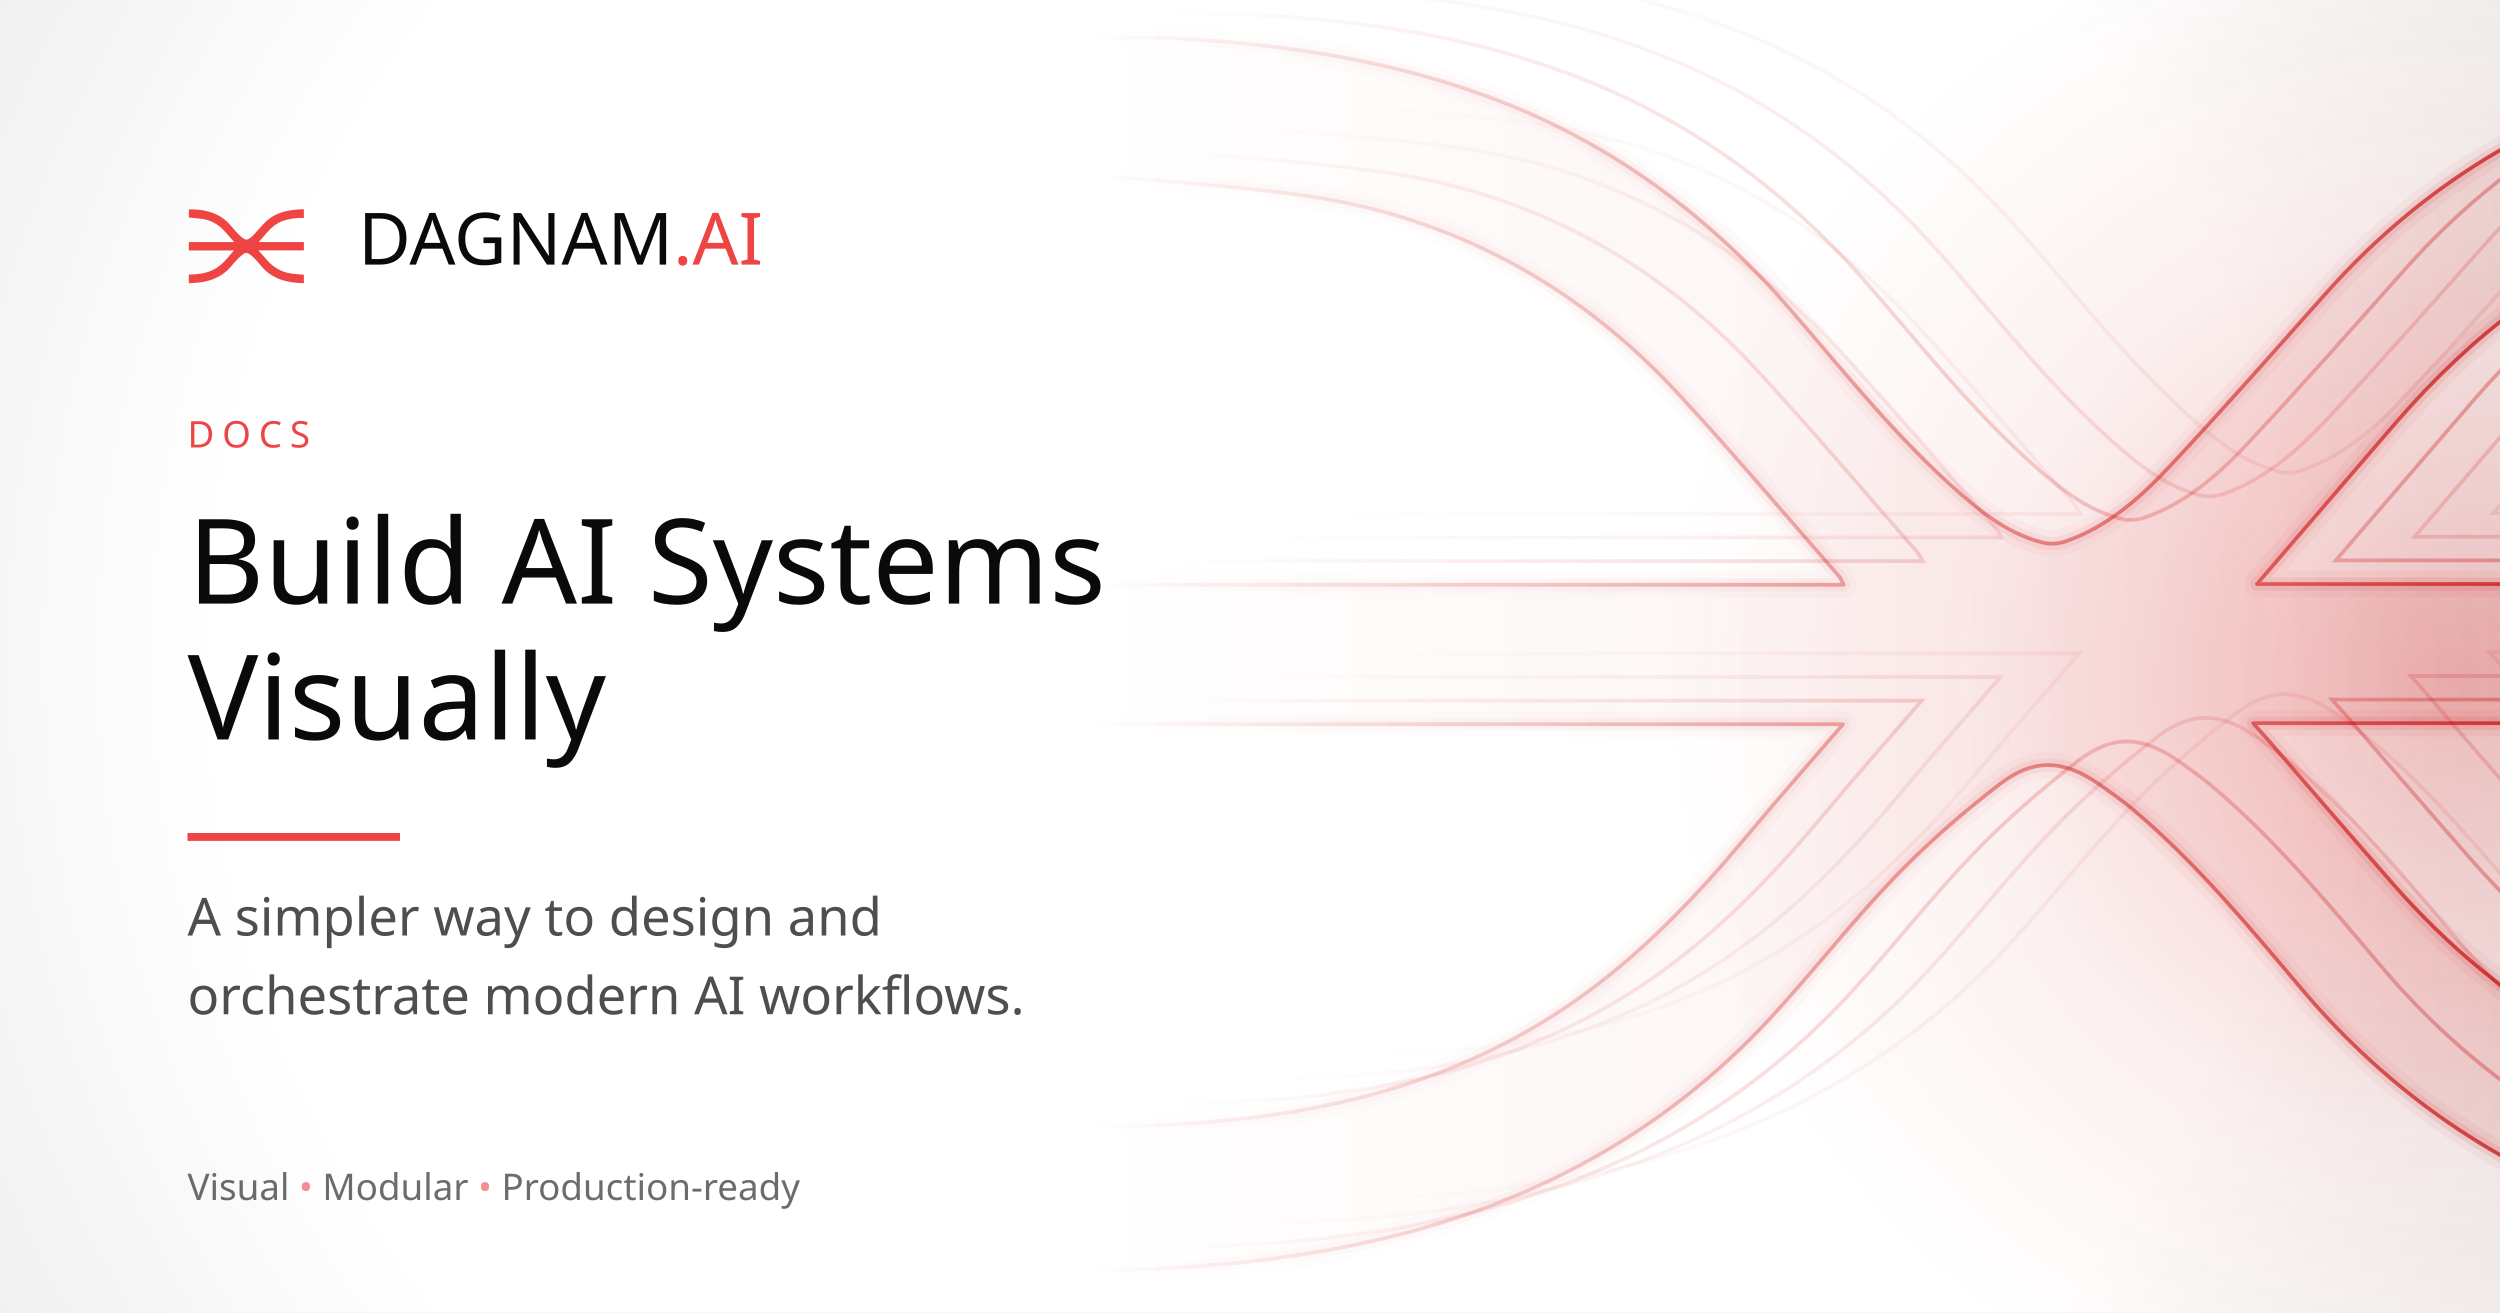
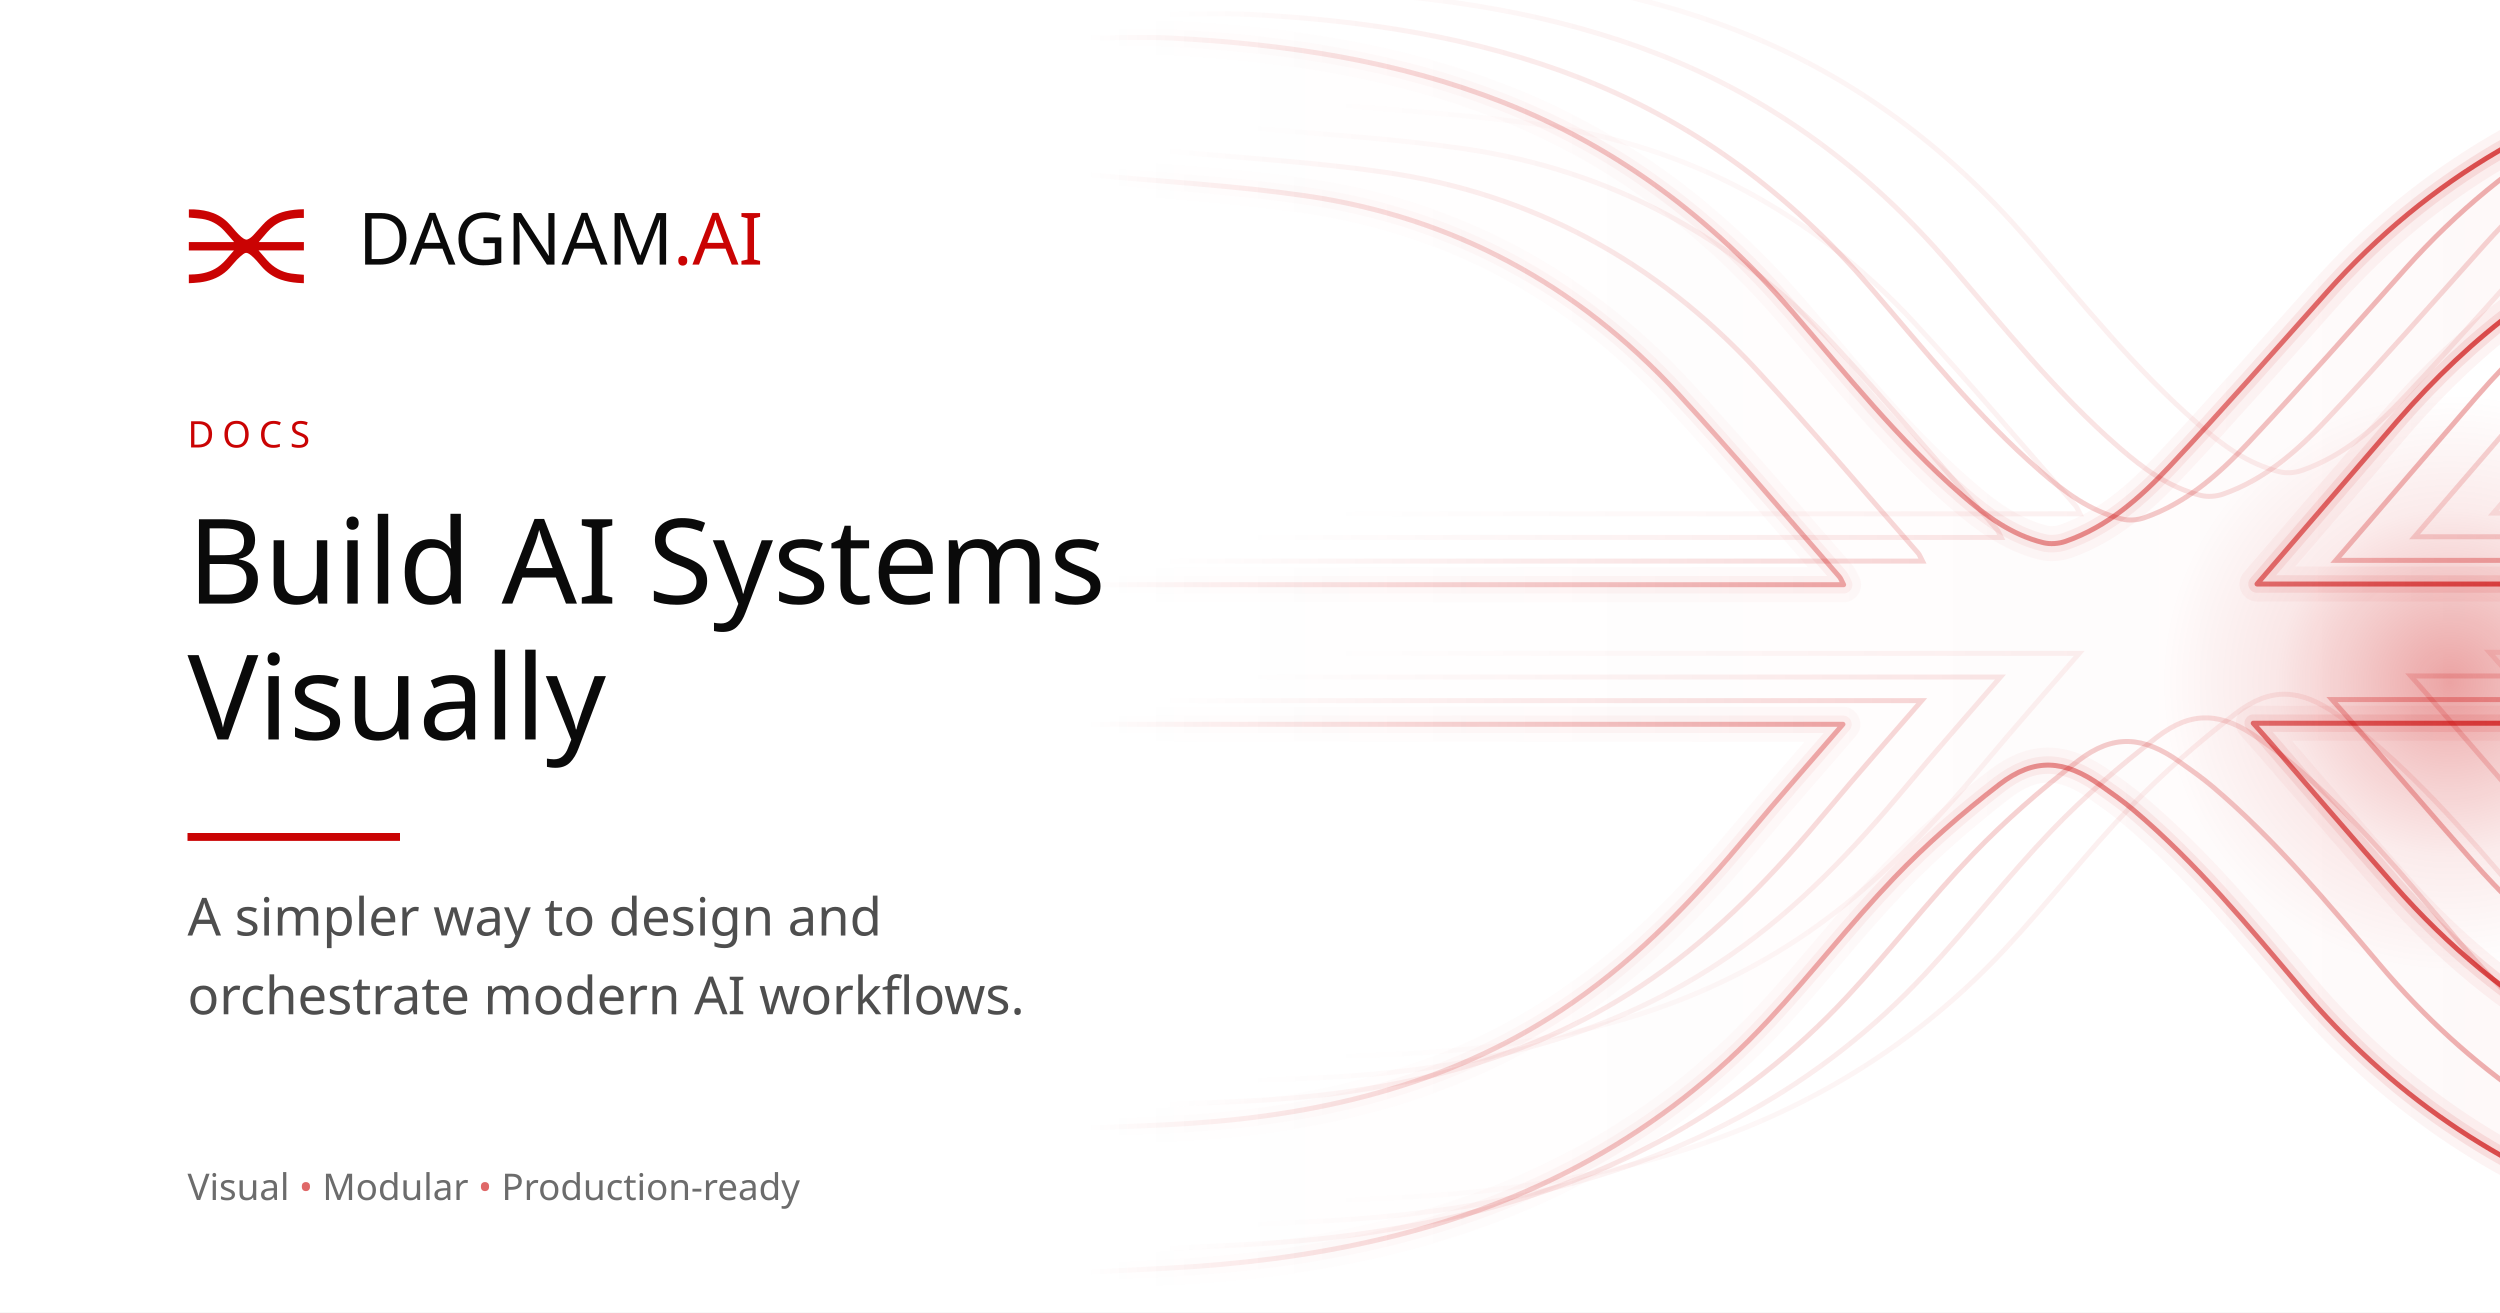
<svg xmlns="http://www.w3.org/2000/svg" width="1200" height="630" viewBox="0 0 1200 630">
  <defs>
    <linearGradient id="vis1-band" x1="0" y1="0" x2="1" y2="0">
      <stop offset="0" stop-color="#ca0303" stop-opacity="0" />
-       <stop offset="0.55" stop-color="#ca0303" stop-opacity="0.054" />
-       <stop offset="1" stop-color="#ca0303" stop-opacity="0.18" />
+       <stop offset="0.55" stop-color="#ca0303" stop-opacity="0.012" />
+       <stop offset="1" stop-color="#ca0303" stop-opacity="0.04" />
    </linearGradient>
    <linearGradient id="vis1-hair" x1="0" y1="0" x2="1" y2="0">
      <stop offset="0" stop-color="#ca0303" stop-opacity="0" />
      <stop offset="0.55" stop-color="#ca0303" stop-opacity="0.45" />
      <stop offset="1" stop-color="#ca0303" stop-opacity="1" />
    </linearGradient>
-     <radialGradient id="vis1-glow" gradientUnits="userSpaceOnUse" cx="1176" cy="327.6" r="378">
-       <stop offset="0" stop-color="#ca0303" stop-opacity="0.25" />
-       <stop offset="0.3" stop-color="#ca0303" stop-opacity="0.15" />
-       <stop offset="0.6" stop-color="#ca0303" stop-opacity="0.055" />
+     <radialGradient id="vis1-glow" gradientUnits="userSpaceOnUse" cx="1176" cy="327.6" r="138.6">
+       <stop offset="0" stop-color="#ca0303" stop-opacity="0.35" />
+       <stop offset="0.3" stop-color="#ca0303" stop-opacity="0.21" />
+       <stop offset="0.6" stop-color="#ca0303" stop-opacity="0.077" />
      <stop offset="1" stop-color="#ca0303" stop-opacity="0" />
-     </radialGradient>
-     <radialGradient id="vis1-vig" gradientUnits="userSpaceOnUse" cx="600" cy="315" r="900">
-       <stop offset="0.55" stop-color="#000000" stop-opacity="0" />
-       <stop offset="1" stop-color="#000000" stop-opacity="0.12" />
    </radialGradient>
  </defs>
  <rect width="1200" height="630" fill="#ffffff" />
  <g transform="translate(511.5 -157.5) scale(1.505) translate(-199 -193)">
    <path d="M615.026,442.038 C603.024,456.007 591.233,469.69 578.978,483.911 C659.437,483.911 739.464,483.911 819.768,483.911 C819.768,498.904 819.768,513.337 819.768,528.311 C739.612,528.311 659.521,528.311 577.774,528.311 C580.18,531.022 581.63,532.623 583.045,534.254 C596.248,549.471 609.353,564.775 622.661,579.899 C657.382,619.357 700.3,644.39 752.59,651.855 C774.616,655 796.905,656.305 819.625,658.499 C819.625,672.391 819.625,687.583 819.625,703.514 C808.201,702.876 796.928,702.472 785.695,701.575 C755.411,699.159 725.623,694.196 696.785,684.21 C655.676,669.974 621.209,646.23 593.14,613.008 C576.268,593.04 559.571,572.873 539.495,555.911 C536.195,553.123 532.635,550.631 529.105,548.13 C517.582,539.966 508.046,539.192 496.8,547.851 C484.977,556.954 473.586,566.854 463.263,577.612 C449.33,592.132 436.985,608.164 423.272,622.909 C389.466,659.256 347.544,681.592 299.502,692.879 C277.082,698.146 254.302,700.947 231.315,702.128 C223.041,702.553 214.767,702.969 206.175,703.405 C206.175,687.743 206.175,672.673 206.175,657.417 C217.061,656.938 227.835,656.664 238.58,655.955 C282.439,653.059 324.007,642.803 360.756,617.358 C382.321,602.426 400.154,583.622 416.846,563.584 C426.533,551.956 436.582,540.631 446.915,528.651 C366.603,528.651 286.461,528.651 206.087,528.651 C206.087,513.466 206.087,499.027 206.087,484.139 C286.269,484.139 366.347,484.139 447.133,484.139 C446.463,482.857 446.241,482.12 445.779,481.593 C428.645,462.064 411.89,442.183 394.248,423.123 C362.158,388.454 322.601,366.97 275.787,360.146 C252.965,356.819 229.838,355.588 206.302,353.357 C206.302,339.679 206.302,324.629 206.302,309.744 C215.172,309.744 224.107,309.346 232.996,309.813 C269.053,311.709 304.513,316.962 338.361,330.234 C374.781,344.515 405.077,367.313 430.556,396.832 C447.957,416.993 464.582,437.881 484.79,455.463 C492.53,462.197 500.67,468.214 510.797,470.724 C513,471.27 515.699,471.071 517.861,470.323 C531.337,465.663 541.74,456.376 551.191,446.299 C568.273,428.086 584.764,409.317 601.398,390.688 C633.819,354.379 673.99,331.283 721.191,320.057 C753.421,312.391 786.174,309.456 819.63,308.837 C819.63,324.134 819.63,339.199 819.63,355.206 C811.462,355.206 803.173,354.755 794.948,355.287 C765.823,357.171 736.958,360.684 709.263,370.662 C674.965,383.02 647.382,404.725 623.731,431.932 C620.892,435.199 618.068,438.478 615.026,442.038 Z" fill="url(#vis1-band)" />
-     <path d="M615.026,442.038 C603.024,456.007 591.233,469.69 578.978,483.911 C659.437,483.911 739.464,483.911 819.768,483.911 C819.768,498.904 819.768,513.337 819.768,528.311 C739.612,528.311 659.521,528.311 577.774,528.311 C580.18,531.022 581.63,532.623 583.045,534.254 C596.248,549.471 609.353,564.775 622.661,579.899 C657.382,619.357 700.3,644.39 752.59,651.855 C774.616,655 796.905,656.305 819.625,658.499 C819.625,672.391 819.625,687.583 819.625,703.514 C808.201,702.876 796.928,702.472 785.695,701.575 C755.411,699.159 725.623,694.196 696.785,684.21 C655.676,669.974 621.209,646.23 593.14,613.008 C576.268,593.04 559.571,572.873 539.495,555.911 C536.195,553.123 532.635,550.631 529.105,548.13 C517.582,539.966 508.046,539.192 496.8,547.851 C484.977,556.954 473.586,566.854 463.263,577.612 C449.33,592.132 436.985,608.164 423.272,622.909 C389.466,659.256 347.544,681.592 299.502,692.879 C277.082,698.146 254.302,700.947 231.315,702.128 C223.041,702.553 214.767,702.969 206.175,703.405 C206.175,687.743 206.175,672.673 206.175,657.417 C217.061,656.938 227.835,656.664 238.58,655.955 C282.439,653.059 324.007,642.803 360.756,617.358 C382.321,602.426 400.154,583.622 416.846,563.584 C426.533,551.956 436.582,540.631 446.915,528.651 C366.603,528.651 286.461,528.651 206.087,528.651 C206.087,513.466 206.087,499.027 206.087,484.139 C286.269,484.139 366.347,484.139 447.133,484.139 C446.463,482.857 446.241,482.12 445.779,481.593 C428.645,462.064 411.89,442.183 394.248,423.123 C362.158,388.454 322.601,366.97 275.787,360.146 C252.965,356.819 229.838,355.588 206.302,353.357 C206.302,339.679 206.302,324.629 206.302,309.744 C215.172,309.744 224.107,309.346 232.996,309.813 C269.053,311.709 304.513,316.962 338.361,330.234 C374.781,344.515 405.077,367.313 430.556,396.832 C447.957,416.993 464.582,437.881 484.79,455.463 C492.53,462.197 500.67,468.214 510.797,470.724 C513,471.27 515.699,471.071 517.861,470.323 C531.337,465.663 541.74,456.376 551.191,446.299 C568.273,428.086 584.764,409.317 601.398,390.688 C633.819,354.379 673.99,331.283 721.191,320.057 C753.421,312.391 786.174,309.456 819.63,308.837 C819.63,324.134 819.63,339.199 819.63,355.206 C811.462,355.206 803.173,354.755 794.948,355.287 C765.823,357.171 736.958,360.684 709.263,370.662 C674.965,383.02 647.382,404.725 623.731,431.932 C620.892,435.199 618.068,438.478 615.026,442.038 Z" fill="none" stroke="url(#vis1-hair)" stroke-width="8.373" stroke-linejoin="round" opacity="0.07" />
-     <path d="M615.026,442.038 C603.024,456.007 591.233,469.69 578.978,483.911 C659.437,483.911 739.464,483.911 819.768,483.911 C819.768,498.904 819.768,513.337 819.768,528.311 C739.612,528.311 659.521,528.311 577.774,528.311 C580.18,531.022 581.63,532.623 583.045,534.254 C596.248,549.471 609.353,564.775 622.661,579.899 C657.382,619.357 700.3,644.39 752.59,651.855 C774.616,655 796.905,656.305 819.625,658.499 C819.625,672.391 819.625,687.583 819.625,703.514 C808.201,702.876 796.928,702.472 785.695,701.575 C755.411,699.159 725.623,694.196 696.785,684.21 C655.676,669.974 621.209,646.23 593.14,613.008 C576.268,593.04 559.571,572.873 539.495,555.911 C536.195,553.123 532.635,550.631 529.105,548.13 C517.582,539.966 508.046,539.192 496.8,547.851 C484.977,556.954 473.586,566.854 463.263,577.612 C449.33,592.132 436.985,608.164 423.272,622.909 C389.466,659.256 347.544,681.592 299.502,692.879 C277.082,698.146 254.302,700.947 231.315,702.128 C223.041,702.553 214.767,702.969 206.175,703.405 C206.175,687.743 206.175,672.673 206.175,657.417 C217.061,656.938 227.835,656.664 238.58,655.955 C282.439,653.059 324.007,642.803 360.756,617.358 C382.321,602.426 400.154,583.622 416.846,563.584 C426.533,551.956 436.582,540.631 446.915,528.651 C366.603,528.651 286.461,528.651 206.087,528.651 C206.087,513.466 206.087,499.027 206.087,484.139 C286.269,484.139 366.347,484.139 447.133,484.139 C446.463,482.857 446.241,482.12 445.779,481.593 C428.645,462.064 411.89,442.183 394.248,423.123 C362.158,388.454 322.601,366.97 275.787,360.146 C252.965,356.819 229.838,355.588 206.302,353.357 C206.302,339.679 206.302,324.629 206.302,309.744 C215.172,309.744 224.107,309.346 232.996,309.813 C269.053,311.709 304.513,316.962 338.361,330.234 C374.781,344.515 405.077,367.313 430.556,396.832 C447.957,416.993 464.582,437.881 484.79,455.463 C492.53,462.197 500.67,468.214 510.797,470.724 C513,471.27 515.699,471.071 517.861,470.323 C531.337,465.663 541.74,456.376 551.191,446.299 C568.273,428.086 584.764,409.317 601.398,390.688 C633.819,354.379 673.99,331.283 721.191,320.057 C753.421,312.391 786.174,309.456 819.63,308.837 C819.63,324.134 819.63,339.199 819.63,355.206 C811.462,355.206 803.173,354.755 794.948,355.287 C765.823,357.171 736.958,360.684 709.263,370.662 C674.965,383.02 647.382,404.725 623.731,431.932 C620.892,435.199 618.068,438.478 615.026,442.038 Z" fill="none" stroke="url(#vis1-hair)" stroke-width="4.187" stroke-linejoin="round" opacity="0.14" />
-     <path d="M615.026,442.038 C603.024,456.007 591.233,469.69 578.978,483.911 C659.437,483.911 739.464,483.911 819.768,483.911 C819.768,498.904 819.768,513.337 819.768,528.311 C739.612,528.311 659.521,528.311 577.774,528.311 C580.18,531.022 581.63,532.623 583.045,534.254 C596.248,549.471 609.353,564.775 622.661,579.899 C657.382,619.357 700.3,644.39 752.59,651.855 C774.616,655 796.905,656.305 819.625,658.499 C819.625,672.391 819.625,687.583 819.625,703.514 C808.201,702.876 796.928,702.472 785.695,701.575 C755.411,699.159 725.623,694.196 696.785,684.21 C655.676,669.974 621.209,646.23 593.14,613.008 C576.268,593.04 559.571,572.873 539.495,555.911 C536.195,553.123 532.635,550.631 529.105,548.13 C517.582,539.966 508.046,539.192 496.8,547.851 C484.977,556.954 473.586,566.854 463.263,577.612 C449.33,592.132 436.985,608.164 423.272,622.909 C389.466,659.256 347.544,681.592 299.502,692.879 C277.082,698.146 254.302,700.947 231.315,702.128 C223.041,702.553 214.767,702.969 206.175,703.405 C206.175,687.743 206.175,672.673 206.175,657.417 C217.061,656.938 227.835,656.664 238.58,655.955 C282.439,653.059 324.007,642.803 360.756,617.358 C382.321,602.426 400.154,583.622 416.846,563.584 C426.533,551.956 436.582,540.631 446.915,528.651 C366.603,528.651 286.461,528.651 206.087,528.651 C206.087,513.466 206.087,499.027 206.087,484.139 C286.269,484.139 366.347,484.139 447.133,484.139 C446.463,482.857 446.241,482.12 445.779,481.593 C428.645,462.064 411.89,442.183 394.248,423.123 C362.158,388.454 322.601,366.97 275.787,360.146 C252.965,356.819 229.838,355.588 206.302,353.357 C206.302,339.679 206.302,324.629 206.302,309.744 C215.172,309.744 224.107,309.346 232.996,309.813 C269.053,311.709 304.513,316.962 338.361,330.234 C374.781,344.515 405.077,367.313 430.556,396.832 C447.957,416.993 464.582,437.881 484.79,455.463 C492.53,462.197 500.67,468.214 510.797,470.724 C513,471.27 515.699,471.071 517.861,470.323 C531.337,465.663 541.74,456.376 551.191,446.299 C568.273,428.086 584.764,409.317 601.398,390.688 C633.819,354.379 673.99,331.283 721.191,320.057 C753.421,312.391 786.174,309.456 819.63,308.837 C819.63,324.134 819.63,339.199 819.63,355.206 C811.462,355.206 803.173,354.755 794.948,355.287 C765.823,357.171 736.958,360.684 709.263,370.662 C674.965,383.02 647.382,404.725 623.731,431.932 C620.892,435.199 618.068,438.478 615.026,442.038 Z" fill="none" stroke="url(#vis1-hair)" stroke-width="1.196" stroke-linejoin="round" opacity="1" />
-     <path d="M615.026,442.038 C603.024,456.007 591.233,469.69 578.978,483.911 C659.437,483.911 739.464,483.911 819.768,483.911 C819.768,498.904 819.768,513.337 819.768,528.311 C739.612,528.311 659.521,528.311 577.774,528.311 C580.18,531.022 581.63,532.623 583.045,534.254 C596.248,549.471 609.353,564.775 622.661,579.899 C657.382,619.357 700.3,644.39 752.59,651.855 C774.616,655 796.905,656.305 819.625,658.499 C819.625,672.391 819.625,687.583 819.625,703.514 C808.201,702.876 796.928,702.472 785.695,701.575 C755.411,699.159 725.623,694.196 696.785,684.21 C655.676,669.974 621.209,646.23 593.14,613.008 C576.268,593.04 559.571,572.873 539.495,555.911 C536.195,553.123 532.635,550.631 529.105,548.13 C517.582,539.966 508.046,539.192 496.8,547.851 C484.977,556.954 473.586,566.854 463.263,577.612 C449.33,592.132 436.985,608.164 423.272,622.909 C389.466,659.256 347.544,681.592 299.502,692.879 C277.082,698.146 254.302,700.947 231.315,702.128 C223.041,702.553 214.767,702.969 206.175,703.405 C206.175,687.743 206.175,672.673 206.175,657.417 C217.061,656.938 227.835,656.664 238.58,655.955 C282.439,653.059 324.007,642.803 360.756,617.358 C382.321,602.426 400.154,583.622 416.846,563.584 C426.533,551.956 436.582,540.631 446.915,528.651 C366.603,528.651 286.461,528.651 206.087,528.651 C206.087,513.466 206.087,499.027 206.087,484.139 C286.269,484.139 366.347,484.139 447.133,484.139 C446.463,482.857 446.241,482.12 445.779,481.593 C428.645,462.064 411.89,442.183 394.248,423.123 C362.158,388.454 322.601,366.97 275.787,360.146 C252.965,356.819 229.838,355.588 206.302,353.357 C206.302,339.679 206.302,324.629 206.302,309.744 C215.172,309.744 224.107,309.346 232.996,309.813 C269.053,311.709 304.513,316.962 338.361,330.234 C374.781,344.515 405.077,367.313 430.556,396.832 C447.957,416.993 464.582,437.881 484.79,455.463 C492.53,462.197 500.67,468.214 510.797,470.724 C513,471.27 515.699,471.071 517.861,470.323 C531.337,465.663 541.74,456.376 551.191,446.299 C568.273,428.086 584.764,409.317 601.398,390.688 C633.819,354.379 673.99,331.283 721.191,320.057 C753.421,312.391 786.174,309.456 819.63,308.837 C819.63,324.134 819.63,339.199 819.63,355.206 C811.462,355.206 803.173,354.755 794.948,355.287 C765.823,357.171 736.958,360.684 709.263,370.662 C674.965,383.02 647.382,404.725 623.731,431.932 C620.892,435.199 618.068,438.478 615.026,442.038 Z" fill="none" stroke="url(#vis1-hair)" stroke-width="1.196" opacity="0.5" transform="translate(25.12 -7.536)" />
-     <path d="M615.026,442.038 C603.024,456.007 591.233,469.69 578.978,483.911 C659.437,483.911 739.464,483.911 819.768,483.911 C819.768,498.904 819.768,513.337 819.768,528.311 C739.612,528.311 659.521,528.311 577.774,528.311 C580.18,531.022 581.63,532.623 583.045,534.254 C596.248,549.471 609.353,564.775 622.661,579.899 C657.382,619.357 700.3,644.39 752.59,651.855 C774.616,655 796.905,656.305 819.625,658.499 C819.625,672.391 819.625,687.583 819.625,703.514 C808.201,702.876 796.928,702.472 785.695,701.575 C755.411,699.159 725.623,694.196 696.785,684.21 C655.676,669.974 621.209,646.23 593.14,613.008 C576.268,593.04 559.571,572.873 539.495,555.911 C536.195,553.123 532.635,550.631 529.105,548.13 C517.582,539.966 508.046,539.192 496.8,547.851 C484.977,556.954 473.586,566.854 463.263,577.612 C449.33,592.132 436.985,608.164 423.272,622.909 C389.466,659.256 347.544,681.592 299.502,692.879 C277.082,698.146 254.302,700.947 231.315,702.128 C223.041,702.553 214.767,702.969 206.175,703.405 C206.175,687.743 206.175,672.673 206.175,657.417 C217.061,656.938 227.835,656.664 238.58,655.955 C282.439,653.059 324.007,642.803 360.756,617.358 C382.321,602.426 400.154,583.622 416.846,563.584 C426.533,551.956 436.582,540.631 446.915,528.651 C366.603,528.651 286.461,528.651 206.087,528.651 C206.087,513.466 206.087,499.027 206.087,484.139 C286.269,484.139 366.347,484.139 447.133,484.139 C446.463,482.857 446.241,482.12 445.779,481.593 C428.645,462.064 411.89,442.183 394.248,423.123 C362.158,388.454 322.601,366.97 275.787,360.146 C252.965,356.819 229.838,355.588 206.302,353.357 C206.302,339.679 206.302,324.629 206.302,309.744 C215.172,309.744 224.107,309.346 232.996,309.813 C269.053,311.709 304.513,316.962 338.361,330.234 C374.781,344.515 405.077,367.313 430.556,396.832 C447.957,416.993 464.582,437.881 484.79,455.463 C492.53,462.197 500.67,468.214 510.797,470.724 C513,471.27 515.699,471.071 517.861,470.323 C531.337,465.663 541.74,456.376 551.191,446.299 C568.273,428.086 584.764,409.317 601.398,390.688 C633.819,354.379 673.99,331.283 721.191,320.057 C753.421,312.391 786.174,309.456 819.63,308.837 C819.63,324.134 819.63,339.199 819.63,355.206 C811.462,355.206 803.173,354.755 794.948,355.287 C765.823,357.171 736.958,360.684 709.263,370.662 C674.965,383.02 647.382,404.725 623.731,431.932 C620.892,435.199 618.068,438.478 615.026,442.038 Z" fill="none" stroke="url(#vis1-hair)" stroke-width="1.196" opacity="0.3" transform="translate(50.24 -15.072)" />
-     <path d="M615.026,442.038 C603.024,456.007 591.233,469.69 578.978,483.911 C659.437,483.911 739.464,483.911 819.768,483.911 C819.768,498.904 819.768,513.337 819.768,528.311 C739.612,528.311 659.521,528.311 577.774,528.311 C580.18,531.022 581.63,532.623 583.045,534.254 C596.248,549.471 609.353,564.775 622.661,579.899 C657.382,619.357 700.3,644.39 752.59,651.855 C774.616,655 796.905,656.305 819.625,658.499 C819.625,672.391 819.625,687.583 819.625,703.514 C808.201,702.876 796.928,702.472 785.695,701.575 C755.411,699.159 725.623,694.196 696.785,684.21 C655.676,669.974 621.209,646.23 593.14,613.008 C576.268,593.04 559.571,572.873 539.495,555.911 C536.195,553.123 532.635,550.631 529.105,548.13 C517.582,539.966 508.046,539.192 496.8,547.851 C484.977,556.954 473.586,566.854 463.263,577.612 C449.33,592.132 436.985,608.164 423.272,622.909 C389.466,659.256 347.544,681.592 299.502,692.879 C277.082,698.146 254.302,700.947 231.315,702.128 C223.041,702.553 214.767,702.969 206.175,703.405 C206.175,687.743 206.175,672.673 206.175,657.417 C217.061,656.938 227.835,656.664 238.58,655.955 C282.439,653.059 324.007,642.803 360.756,617.358 C382.321,602.426 400.154,583.622 416.846,563.584 C426.533,551.956 436.582,540.631 446.915,528.651 C366.603,528.651 286.461,528.651 206.087,528.651 C206.087,513.466 206.087,499.027 206.087,484.139 C286.269,484.139 366.347,484.139 447.133,484.139 C446.463,482.857 446.241,482.12 445.779,481.593 C428.645,462.064 411.89,442.183 394.248,423.123 C362.158,388.454 322.601,366.97 275.787,360.146 C252.965,356.819 229.838,355.588 206.302,353.357 C206.302,339.679 206.302,324.629 206.302,309.744 C215.172,309.744 224.107,309.346 232.996,309.813 C269.053,311.709 304.513,316.962 338.361,330.234 C374.781,344.515 405.077,367.313 430.556,396.832 C447.957,416.993 464.582,437.881 484.79,455.463 C492.53,462.197 500.67,468.214 510.797,470.724 C513,471.27 515.699,471.071 517.861,470.323 C531.337,465.663 541.74,456.376 551.191,446.299 C568.273,428.086 584.764,409.317 601.398,390.688 C633.819,354.379 673.99,331.283 721.191,320.057 C753.421,312.391 786.174,309.456 819.63,308.837 C819.63,324.134 819.63,339.199 819.63,355.206 C811.462,355.206 803.173,354.755 794.948,355.287 C765.823,357.171 736.958,360.684 709.263,370.662 C674.965,383.02 647.382,404.725 623.731,431.932 C620.892,435.199 618.068,438.478 615.026,442.038 Z" fill="none" stroke="url(#vis1-hair)" stroke-width="1.196" opacity="0.18" transform="translate(75.36 -22.608)" />
+     <path d="M615.026,442.038 C603.024,456.007 591.233,469.69 578.978,483.911 C659.437,483.911 739.464,483.911 819.768,483.911 C819.768,498.904 819.768,513.337 819.768,528.311 C739.612,528.311 659.521,528.311 577.774,528.311 C580.18,531.022 581.63,532.623 583.045,534.254 C596.248,549.471 609.353,564.775 622.661,579.899 C657.382,619.357 700.3,644.39 752.59,651.855 C774.616,655 796.905,656.305 819.625,658.499 C819.625,672.391 819.625,687.583 819.625,703.514 C808.201,702.876 796.928,702.472 785.695,701.575 C755.411,699.159 725.623,694.196 696.785,684.21 C655.676,669.974 621.209,646.23 593.14,613.008 C576.268,593.04 559.571,572.873 539.495,555.911 C536.195,553.123 532.635,550.631 529.105,548.13 C517.582,539.966 508.046,539.192 496.8,547.851 C484.977,556.954 473.586,566.854 463.263,577.612 C449.33,592.132 436.985,608.164 423.272,622.909 C389.466,659.256 347.544,681.592 299.502,692.879 C277.082,698.146 254.302,700.947 231.315,702.128 C223.041,702.553 214.767,702.969 206.175,703.405 C206.175,687.743 206.175,672.673 206.175,657.417 C217.061,656.938 227.835,656.664 238.58,655.955 C282.439,653.059 324.007,642.803 360.756,617.358 C382.321,602.426 400.154,583.622 416.846,563.584 C426.533,551.956 436.582,540.631 446.915,528.651 C366.603,528.651 286.461,528.651 206.087,528.651 C206.087,513.466 206.087,499.027 206.087,484.139 C286.269,484.139 366.347,484.139 447.133,484.139 C446.463,482.857 446.241,482.12 445.779,481.593 C428.645,462.064 411.89,442.183 394.248,423.123 C362.158,388.454 322.601,366.97 275.787,360.146 C252.965,356.819 229.838,355.588 206.302,353.357 C206.302,339.679 206.302,324.629 206.302,309.744 C215.172,309.744 224.107,309.346 232.996,309.813 C269.053,311.709 304.513,316.962 338.361,330.234 C374.781,344.515 405.077,367.313 430.556,396.832 C447.957,416.993 464.582,437.881 484.79,455.463 C492.53,462.197 500.67,468.214 510.797,470.724 C513,471.27 515.699,471.071 517.861,470.323 C531.337,465.663 541.74,456.376 551.191,446.299 C568.273,428.086 584.764,409.317 601.398,390.688 C633.819,354.379 673.99,331.283 721.191,320.057 C753.421,312.391 786.174,309.456 819.63,308.837 C819.63,324.134 819.63,339.199 819.63,355.206 C811.462,355.206 803.173,354.755 794.948,355.287 C765.823,357.171 736.958,360.684 709.263,370.662 C674.965,383.02 647.382,404.725 623.731,431.932 C620.892,435.199 618.068,438.478 615.026,442.038 Z" fill="none" stroke="url(#vis1-hair)" stroke-width="11.164" stroke-linejoin="round" opacity="0.07" />
+     <path d="M615.026,442.038 C603.024,456.007 591.233,469.69 578.978,483.911 C659.437,483.911 739.464,483.911 819.768,483.911 C819.768,498.904 819.768,513.337 819.768,528.311 C739.612,528.311 659.521,528.311 577.774,528.311 C580.18,531.022 581.63,532.623 583.045,534.254 C596.248,549.471 609.353,564.775 622.661,579.899 C657.382,619.357 700.3,644.39 752.59,651.855 C774.616,655 796.905,656.305 819.625,658.499 C819.625,672.391 819.625,687.583 819.625,703.514 C808.201,702.876 796.928,702.472 785.695,701.575 C755.411,699.159 725.623,694.196 696.785,684.21 C655.676,669.974 621.209,646.23 593.14,613.008 C576.268,593.04 559.571,572.873 539.495,555.911 C536.195,553.123 532.635,550.631 529.105,548.13 C517.582,539.966 508.046,539.192 496.8,547.851 C484.977,556.954 473.586,566.854 463.263,577.612 C449.33,592.132 436.985,608.164 423.272,622.909 C389.466,659.256 347.544,681.592 299.502,692.879 C277.082,698.146 254.302,700.947 231.315,702.128 C223.041,702.553 214.767,702.969 206.175,703.405 C206.175,687.743 206.175,672.673 206.175,657.417 C217.061,656.938 227.835,656.664 238.58,655.955 C282.439,653.059 324.007,642.803 360.756,617.358 C382.321,602.426 400.154,583.622 416.846,563.584 C426.533,551.956 436.582,540.631 446.915,528.651 C366.603,528.651 286.461,528.651 206.087,528.651 C206.087,513.466 206.087,499.027 206.087,484.139 C286.269,484.139 366.347,484.139 447.133,484.139 C446.463,482.857 446.241,482.12 445.779,481.593 C428.645,462.064 411.89,442.183 394.248,423.123 C362.158,388.454 322.601,366.97 275.787,360.146 C252.965,356.819 229.838,355.588 206.302,353.357 C206.302,339.679 206.302,324.629 206.302,309.744 C215.172,309.744 224.107,309.346 232.996,309.813 C269.053,311.709 304.513,316.962 338.361,330.234 C374.781,344.515 405.077,367.313 430.556,396.832 C447.957,416.993 464.582,437.881 484.79,455.463 C492.53,462.197 500.67,468.214 510.797,470.724 C513,471.27 515.699,471.071 517.861,470.323 C531.337,465.663 541.74,456.376 551.191,446.299 C568.273,428.086 584.764,409.317 601.398,390.688 C633.819,354.379 673.99,331.283 721.191,320.057 C753.421,312.391 786.174,309.456 819.63,308.837 C819.63,324.134 819.63,339.199 819.63,355.206 C811.462,355.206 803.173,354.755 794.948,355.287 C765.823,357.171 736.958,360.684 709.263,370.662 C674.965,383.02 647.382,404.725 623.731,431.932 C620.892,435.199 618.068,438.478 615.026,442.038 Z" fill="none" stroke="url(#vis1-hair)" stroke-width="5.582" stroke-linejoin="round" opacity="0.14" />
+     <path d="M615.026,442.038 C603.024,456.007 591.233,469.69 578.978,483.911 C659.437,483.911 739.464,483.911 819.768,483.911 C819.768,498.904 819.768,513.337 819.768,528.311 C739.612,528.311 659.521,528.311 577.774,528.311 C580.18,531.022 581.63,532.623 583.045,534.254 C596.248,549.471 609.353,564.775 622.661,579.899 C657.382,619.357 700.3,644.39 752.59,651.855 C774.616,655 796.905,656.305 819.625,658.499 C819.625,672.391 819.625,687.583 819.625,703.514 C808.201,702.876 796.928,702.472 785.695,701.575 C755.411,699.159 725.623,694.196 696.785,684.21 C655.676,669.974 621.209,646.23 593.14,613.008 C576.268,593.04 559.571,572.873 539.495,555.911 C536.195,553.123 532.635,550.631 529.105,548.13 C517.582,539.966 508.046,539.192 496.8,547.851 C484.977,556.954 473.586,566.854 463.263,577.612 C449.33,592.132 436.985,608.164 423.272,622.909 C389.466,659.256 347.544,681.592 299.502,692.879 C277.082,698.146 254.302,700.947 231.315,702.128 C223.041,702.553 214.767,702.969 206.175,703.405 C206.175,687.743 206.175,672.673 206.175,657.417 C217.061,656.938 227.835,656.664 238.58,655.955 C282.439,653.059 324.007,642.803 360.756,617.358 C382.321,602.426 400.154,583.622 416.846,563.584 C426.533,551.956 436.582,540.631 446.915,528.651 C366.603,528.651 286.461,528.651 206.087,528.651 C206.087,513.466 206.087,499.027 206.087,484.139 C286.269,484.139 366.347,484.139 447.133,484.139 C446.463,482.857 446.241,482.12 445.779,481.593 C428.645,462.064 411.89,442.183 394.248,423.123 C362.158,388.454 322.601,366.97 275.787,360.146 C252.965,356.819 229.838,355.588 206.302,353.357 C206.302,339.679 206.302,324.629 206.302,309.744 C215.172,309.744 224.107,309.346 232.996,309.813 C269.053,311.709 304.513,316.962 338.361,330.234 C374.781,344.515 405.077,367.313 430.556,396.832 C447.957,416.993 464.582,437.881 484.79,455.463 C492.53,462.197 500.67,468.214 510.797,470.724 C513,471.27 515.699,471.071 517.861,470.323 C531.337,465.663 541.74,456.376 551.191,446.299 C568.273,428.086 584.764,409.317 601.398,390.688 C633.819,354.379 673.99,331.283 721.191,320.057 C753.421,312.391 786.174,309.456 819.63,308.837 C819.63,324.134 819.63,339.199 819.63,355.206 C811.462,355.206 803.173,354.755 794.948,355.287 C765.823,357.171 736.958,360.684 709.263,370.662 C674.965,383.02 647.382,404.725 623.731,431.932 C620.892,435.199 618.068,438.478 615.026,442.038 Z" fill="none" stroke="url(#vis1-hair)" stroke-width="1.595" stroke-linejoin="round" opacity="1" />
+     <path d="M615.026,442.038 C603.024,456.007 591.233,469.69 578.978,483.911 C659.437,483.911 739.464,483.911 819.768,483.911 C819.768,498.904 819.768,513.337 819.768,528.311 C739.612,528.311 659.521,528.311 577.774,528.311 C580.18,531.022 581.63,532.623 583.045,534.254 C596.248,549.471 609.353,564.775 622.661,579.899 C657.382,619.357 700.3,644.39 752.59,651.855 C774.616,655 796.905,656.305 819.625,658.499 C819.625,672.391 819.625,687.583 819.625,703.514 C808.201,702.876 796.928,702.472 785.695,701.575 C755.411,699.159 725.623,694.196 696.785,684.21 C655.676,669.974 621.209,646.23 593.14,613.008 C576.268,593.04 559.571,572.873 539.495,555.911 C536.195,553.123 532.635,550.631 529.105,548.13 C517.582,539.966 508.046,539.192 496.8,547.851 C484.977,556.954 473.586,566.854 463.263,577.612 C449.33,592.132 436.985,608.164 423.272,622.909 C389.466,659.256 347.544,681.592 299.502,692.879 C277.082,698.146 254.302,700.947 231.315,702.128 C223.041,702.553 214.767,702.969 206.175,703.405 C206.175,687.743 206.175,672.673 206.175,657.417 C217.061,656.938 227.835,656.664 238.58,655.955 C282.439,653.059 324.007,642.803 360.756,617.358 C382.321,602.426 400.154,583.622 416.846,563.584 C426.533,551.956 436.582,540.631 446.915,528.651 C366.603,528.651 286.461,528.651 206.087,528.651 C206.087,513.466 206.087,499.027 206.087,484.139 C286.269,484.139 366.347,484.139 447.133,484.139 C446.463,482.857 446.241,482.12 445.779,481.593 C428.645,462.064 411.89,442.183 394.248,423.123 C362.158,388.454 322.601,366.97 275.787,360.146 C252.965,356.819 229.838,355.588 206.302,353.357 C206.302,339.679 206.302,324.629 206.302,309.744 C215.172,309.744 224.107,309.346 232.996,309.813 C269.053,311.709 304.513,316.962 338.361,330.234 C374.781,344.515 405.077,367.313 430.556,396.832 C447.957,416.993 464.582,437.881 484.79,455.463 C492.53,462.197 500.67,468.214 510.797,470.724 C513,471.27 515.699,471.071 517.861,470.323 C531.337,465.663 541.74,456.376 551.191,446.299 C568.273,428.086 584.764,409.317 601.398,390.688 C633.819,354.379 673.99,331.283 721.191,320.057 C753.421,312.391 786.174,309.456 819.63,308.837 C819.63,324.134 819.63,339.199 819.63,355.206 C811.462,355.206 803.173,354.755 794.948,355.287 C765.823,357.171 736.958,360.684 709.263,370.662 C674.965,383.02 647.382,404.725 623.731,431.932 C620.892,435.199 618.068,438.478 615.026,442.038 Z" fill="none" stroke="url(#vis1-hair)" stroke-width="1.595" opacity="0.5" transform="translate(25.12 -7.536)" />
+     <path d="M615.026,442.038 C603.024,456.007 591.233,469.69 578.978,483.911 C659.437,483.911 739.464,483.911 819.768,483.911 C819.768,498.904 819.768,513.337 819.768,528.311 C739.612,528.311 659.521,528.311 577.774,528.311 C580.18,531.022 581.63,532.623 583.045,534.254 C596.248,549.471 609.353,564.775 622.661,579.899 C657.382,619.357 700.3,644.39 752.59,651.855 C774.616,655 796.905,656.305 819.625,658.499 C819.625,672.391 819.625,687.583 819.625,703.514 C808.201,702.876 796.928,702.472 785.695,701.575 C755.411,699.159 725.623,694.196 696.785,684.21 C655.676,669.974 621.209,646.23 593.14,613.008 C576.268,593.04 559.571,572.873 539.495,555.911 C536.195,553.123 532.635,550.631 529.105,548.13 C517.582,539.966 508.046,539.192 496.8,547.851 C484.977,556.954 473.586,566.854 463.263,577.612 C449.33,592.132 436.985,608.164 423.272,622.909 C389.466,659.256 347.544,681.592 299.502,692.879 C277.082,698.146 254.302,700.947 231.315,702.128 C223.041,702.553 214.767,702.969 206.175,703.405 C206.175,687.743 206.175,672.673 206.175,657.417 C217.061,656.938 227.835,656.664 238.58,655.955 C282.439,653.059 324.007,642.803 360.756,617.358 C382.321,602.426 400.154,583.622 416.846,563.584 C426.533,551.956 436.582,540.631 446.915,528.651 C366.603,528.651 286.461,528.651 206.087,528.651 C206.087,513.466 206.087,499.027 206.087,484.139 C286.269,484.139 366.347,484.139 447.133,484.139 C446.463,482.857 446.241,482.12 445.779,481.593 C428.645,462.064 411.89,442.183 394.248,423.123 C362.158,388.454 322.601,366.97 275.787,360.146 C252.965,356.819 229.838,355.588 206.302,353.357 C206.302,339.679 206.302,324.629 206.302,309.744 C215.172,309.744 224.107,309.346 232.996,309.813 C269.053,311.709 304.513,316.962 338.361,330.234 C374.781,344.515 405.077,367.313 430.556,396.832 C447.957,416.993 464.582,437.881 484.79,455.463 C492.53,462.197 500.67,468.214 510.797,470.724 C513,471.27 515.699,471.071 517.861,470.323 C531.337,465.663 541.74,456.376 551.191,446.299 C568.273,428.086 584.764,409.317 601.398,390.688 C633.819,354.379 673.99,331.283 721.191,320.057 C753.421,312.391 786.174,309.456 819.63,308.837 C819.63,324.134 819.63,339.199 819.63,355.206 C811.462,355.206 803.173,354.755 794.948,355.287 C765.823,357.171 736.958,360.684 709.263,370.662 C674.965,383.02 647.382,404.725 623.731,431.932 C620.892,435.199 618.068,438.478 615.026,442.038 Z" fill="none" stroke="url(#vis1-hair)" stroke-width="1.595" opacity="0.3" transform="translate(50.24 -15.072)" />
+     <path d="M615.026,442.038 C603.024,456.007 591.233,469.69 578.978,483.911 C659.437,483.911 739.464,483.911 819.768,483.911 C819.768,498.904 819.768,513.337 819.768,528.311 C739.612,528.311 659.521,528.311 577.774,528.311 C580.18,531.022 581.63,532.623 583.045,534.254 C596.248,549.471 609.353,564.775 622.661,579.899 C657.382,619.357 700.3,644.39 752.59,651.855 C774.616,655 796.905,656.305 819.625,658.499 C819.625,672.391 819.625,687.583 819.625,703.514 C808.201,702.876 796.928,702.472 785.695,701.575 C755.411,699.159 725.623,694.196 696.785,684.21 C655.676,669.974 621.209,646.23 593.14,613.008 C576.268,593.04 559.571,572.873 539.495,555.911 C536.195,553.123 532.635,550.631 529.105,548.13 C517.582,539.966 508.046,539.192 496.8,547.851 C484.977,556.954 473.586,566.854 463.263,577.612 C449.33,592.132 436.985,608.164 423.272,622.909 C389.466,659.256 347.544,681.592 299.502,692.879 C277.082,698.146 254.302,700.947 231.315,702.128 C223.041,702.553 214.767,702.969 206.175,703.405 C206.175,687.743 206.175,672.673 206.175,657.417 C217.061,656.938 227.835,656.664 238.58,655.955 C282.439,653.059 324.007,642.803 360.756,617.358 C382.321,602.426 400.154,583.622 416.846,563.584 C426.533,551.956 436.582,540.631 446.915,528.651 C366.603,528.651 286.461,528.651 206.087,528.651 C206.087,513.466 206.087,499.027 206.087,484.139 C286.269,484.139 366.347,484.139 447.133,484.139 C446.463,482.857 446.241,482.12 445.779,481.593 C428.645,462.064 411.89,442.183 394.248,423.123 C362.158,388.454 322.601,366.97 275.787,360.146 C252.965,356.819 229.838,355.588 206.302,353.357 C206.302,339.679 206.302,324.629 206.302,309.744 C215.172,309.744 224.107,309.346 232.996,309.813 C269.053,311.709 304.513,316.962 338.361,330.234 C374.781,344.515 405.077,367.313 430.556,396.832 C447.957,416.993 464.582,437.881 484.79,455.463 C492.53,462.197 500.67,468.214 510.797,470.724 C513,471.27 515.699,471.071 517.861,470.323 C531.337,465.663 541.74,456.376 551.191,446.299 C568.273,428.086 584.764,409.317 601.398,390.688 C633.819,354.379 673.99,331.283 721.191,320.057 C753.421,312.391 786.174,309.456 819.63,308.837 C819.63,324.134 819.63,339.199 819.63,355.206 C811.462,355.206 803.173,354.755 794.948,355.287 C765.823,357.171 736.958,360.684 709.263,370.662 C674.965,383.02 647.382,404.725 623.731,431.932 C620.892,435.199 618.068,438.478 615.026,442.038 Z" fill="none" stroke="url(#vis1-hair)" stroke-width="1.595" opacity="0.18" transform="translate(75.36 -22.608)" />
  </g>
  <rect width="1200" height="630" fill="url(#vis1-glow)" />
-   <rect width="1200" height="630" fill="url(#vis1-vig)" />
  <g transform="translate(90 90) scale(0.09) translate(-199 -193)">
-     <path d="M615.026,442.038 C603.024,456.007 591.233,469.69 578.978,483.911 C659.437,483.911 739.464,483.911 819.768,483.911 C819.768,498.904 819.768,513.337 819.768,528.311 C739.612,528.311 659.521,528.311 577.774,528.311 C580.18,531.022 581.63,532.623 583.045,534.254 C596.248,549.471 609.353,564.775 622.661,579.899 C657.382,619.357 700.3,644.39 752.59,651.855 C774.616,655 796.905,656.305 819.625,658.499 C819.625,672.391 819.625,687.583 819.625,703.514 C808.201,702.876 796.928,702.472 785.695,701.575 C755.411,699.159 725.623,694.196 696.785,684.21 C655.676,669.974 621.209,646.23 593.14,613.008 C576.268,593.04 559.571,572.873 539.495,555.911 C536.195,553.123 532.635,550.631 529.105,548.13 C517.582,539.966 508.046,539.192 496.8,547.851 C484.977,556.954 473.586,566.854 463.263,577.612 C449.33,592.132 436.985,608.164 423.272,622.909 C389.466,659.256 347.544,681.592 299.502,692.879 C277.082,698.146 254.302,700.947 231.315,702.128 C223.041,702.553 214.767,702.969 206.175,703.405 C206.175,687.743 206.175,672.673 206.175,657.417 C217.061,656.938 227.835,656.664 238.58,655.955 C282.439,653.059 324.007,642.803 360.756,617.358 C382.321,602.426 400.154,583.622 416.846,563.584 C426.533,551.956 436.582,540.631 446.915,528.651 C366.603,528.651 286.461,528.651 206.087,528.651 C206.087,513.466 206.087,499.027 206.087,484.139 C286.269,484.139 366.347,484.139 447.133,484.139 C446.463,482.857 446.241,482.12 445.779,481.593 C428.645,462.064 411.89,442.183 394.248,423.123 C362.158,388.454 322.601,366.97 275.787,360.146 C252.965,356.819 229.838,355.588 206.302,353.357 C206.302,339.679 206.302,324.629 206.302,309.744 C215.172,309.744 224.107,309.346 232.996,309.813 C269.053,311.709 304.513,316.962 338.361,330.234 C374.781,344.515 405.077,367.313 430.556,396.832 C447.957,416.993 464.582,437.881 484.79,455.463 C492.53,462.197 500.67,468.214 510.797,470.724 C513,471.27 515.699,471.071 517.861,470.323 C531.337,465.663 541.74,456.376 551.191,446.299 C568.273,428.086 584.764,409.317 601.398,390.688 C633.819,354.379 673.99,331.283 721.191,320.057 C753.421,312.391 786.174,309.456 819.63,308.837 C819.63,324.134 819.63,339.199 819.63,355.206 C811.462,355.206 803.173,354.755 794.948,355.287 C765.823,357.171 736.958,360.684 709.263,370.662 C674.965,383.02 647.382,404.725 623.731,431.932 C620.892,435.199 618.068,438.478 615.026,442.038 Z" fill="#ef4444" />
+     <path d="M615.026,442.038 C603.024,456.007 591.233,469.69 578.978,483.911 C659.437,483.911 739.464,483.911 819.768,483.911 C819.768,498.904 819.768,513.337 819.768,528.311 C739.612,528.311 659.521,528.311 577.774,528.311 C580.18,531.022 581.63,532.623 583.045,534.254 C596.248,549.471 609.353,564.775 622.661,579.899 C657.382,619.357 700.3,644.39 752.59,651.855 C774.616,655 796.905,656.305 819.625,658.499 C819.625,672.391 819.625,687.583 819.625,703.514 C808.201,702.876 796.928,702.472 785.695,701.575 C755.411,699.159 725.623,694.196 696.785,684.21 C655.676,669.974 621.209,646.23 593.14,613.008 C576.268,593.04 559.571,572.873 539.495,555.911 C536.195,553.123 532.635,550.631 529.105,548.13 C517.582,539.966 508.046,539.192 496.8,547.851 C484.977,556.954 473.586,566.854 463.263,577.612 C449.33,592.132 436.985,608.164 423.272,622.909 C389.466,659.256 347.544,681.592 299.502,692.879 C277.082,698.146 254.302,700.947 231.315,702.128 C223.041,702.553 214.767,702.969 206.175,703.405 C206.175,687.743 206.175,672.673 206.175,657.417 C217.061,656.938 227.835,656.664 238.58,655.955 C282.439,653.059 324.007,642.803 360.756,617.358 C382.321,602.426 400.154,583.622 416.846,563.584 C426.533,551.956 436.582,540.631 446.915,528.651 C366.603,528.651 286.461,528.651 206.087,528.651 C206.087,513.466 206.087,499.027 206.087,484.139 C286.269,484.139 366.347,484.139 447.133,484.139 C446.463,482.857 446.241,482.12 445.779,481.593 C428.645,462.064 411.89,442.183 394.248,423.123 C362.158,388.454 322.601,366.97 275.787,360.146 C252.965,356.819 229.838,355.588 206.302,353.357 C206.302,339.679 206.302,324.629 206.302,309.744 C215.172,309.744 224.107,309.346 232.996,309.813 C269.053,311.709 304.513,316.962 338.361,330.234 C374.781,344.515 405.077,367.313 430.556,396.832 C447.957,416.993 464.582,437.881 484.79,455.463 C492.53,462.197 500.67,468.214 510.797,470.724 C513,471.27 515.699,471.071 517.861,470.323 C531.337,465.663 541.74,456.376 551.191,446.299 C568.273,428.086 584.764,409.317 601.398,390.688 C633.819,354.379 673.99,331.283 721.191,320.057 C753.421,312.391 786.174,309.456 819.63,308.837 C819.63,324.134 819.63,339.199 819.63,355.206 C811.462,355.206 803.173,354.755 794.948,355.287 C765.823,357.171 736.958,360.684 709.263,370.662 C674.965,383.02 647.382,404.725 623.731,431.932 C620.892,435.199 618.068,438.478 615.026,442.038 Z" fill="#ca0303" />
  </g>
-   <text x="171.9" y="127.012" font-family="moonhouse, sans-serif" font-size="34.65" fill="#0a0a0a">DAGNAM<tspan fill="#ef4444">.AI</tspan>
+   <text x="171.9" y="127.012" font-family="moonhouse, sans-serif" font-size="34.65" fill="#0a0a0a">DAGNAM<tspan fill="#ca0303">.AI</tspan>
  </text>
-   <text x="90" y="214.792" font-family="Unbounded, sans-serif" font-size="17.64" font-weight="400" fill="#ef4444" letter-spacing="3.78">DOCS</text>
+   <text x="90" y="214.792" font-family="Unbounded, sans-serif" font-size="17.64" font-weight="400" fill="#ca0303" letter-spacing="3.78">DOCS</text>
  <text x="90" y="289.73" font-family="Unbounded, sans-serif" font-size="56.7" font-weight="400" fill="#0a0a0a">Build AI Systems</text>
  <text x="90" y="354.935" font-family="Unbounded, sans-serif" font-size="56.7" font-weight="400" fill="#0a0a0a">Visually</text>
-   <rect x="90" y="399.843" width="102" height="3.78" fill="#ef4444" />
+   <rect x="90" y="399.843" width="102" height="3.78" fill="#ca0303" />
  <text x="90" y="449.044" font-family="Unbounded, sans-serif" font-size="25.2" font-weight="400" fill="#0a0a0a" opacity="0.72">A simpler way to design and</text>
  <text x="90" y="486.844" font-family="Unbounded, sans-serif" font-size="25.2" font-weight="400" fill="#0a0a0a" opacity="0.72">orchestrate modern AI workflows.</text>
-   <text x="90" y="576" font-family="Unbounded, sans-serif" font-size="17.64" font-weight="400" fill="#0a0a0a" opacity="0.6">Visual <tspan fill="#ef4444">•</tspan> Modular <tspan fill="#ef4444">•</tspan> Production-ready</text>
+   <text x="90" y="576" font-family="Unbounded, sans-serif" font-size="17.64" font-weight="400" fill="#0a0a0a" opacity="0.6">Visual <tspan fill="#ca0303">•</tspan> Modular <tspan fill="#ca0303">•</tspan> Production-ready</text>
</svg>
